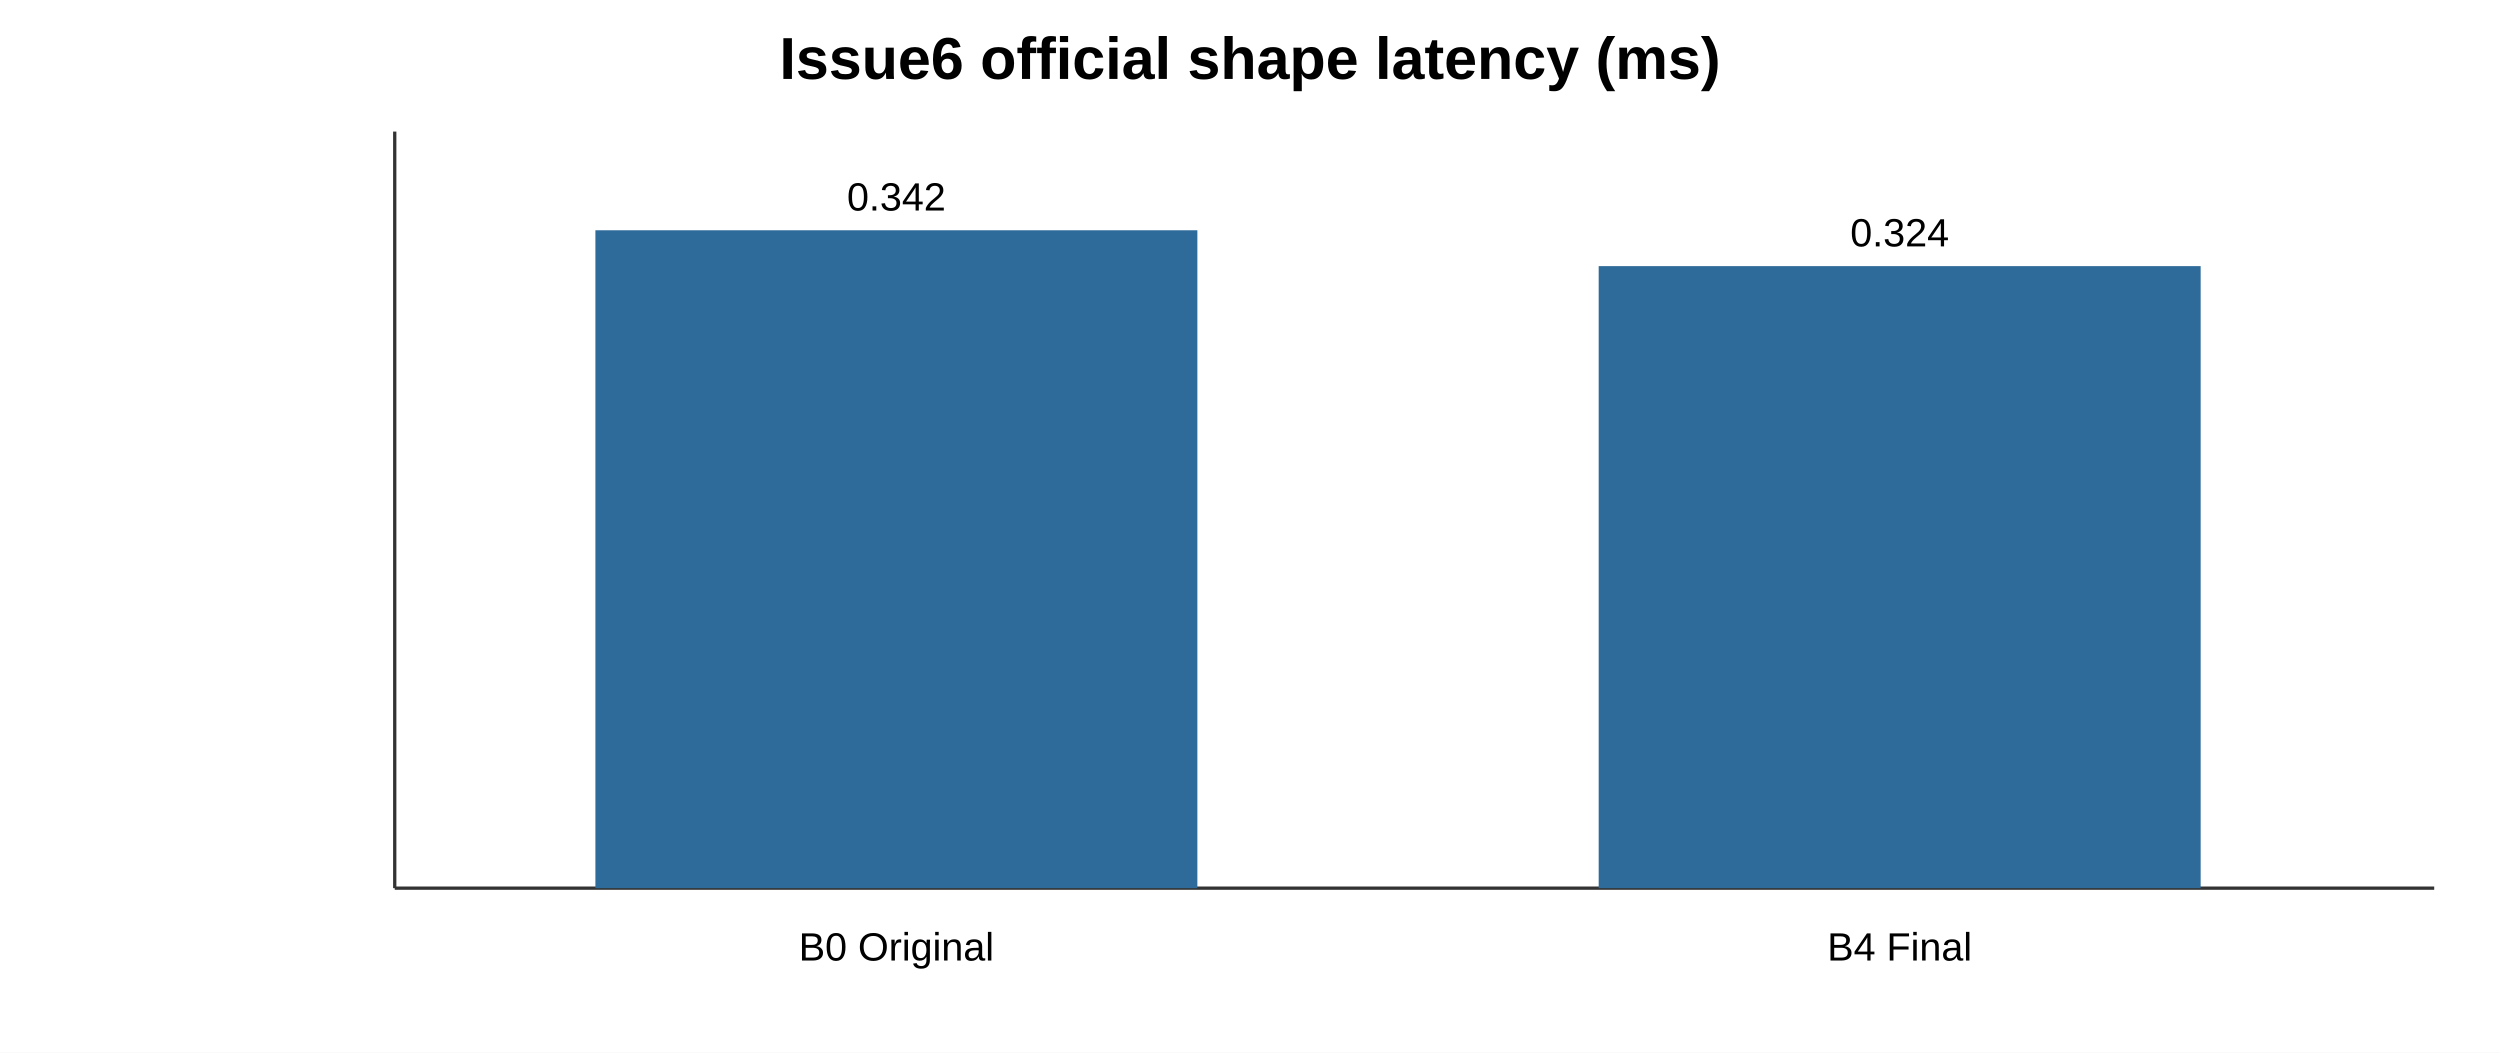
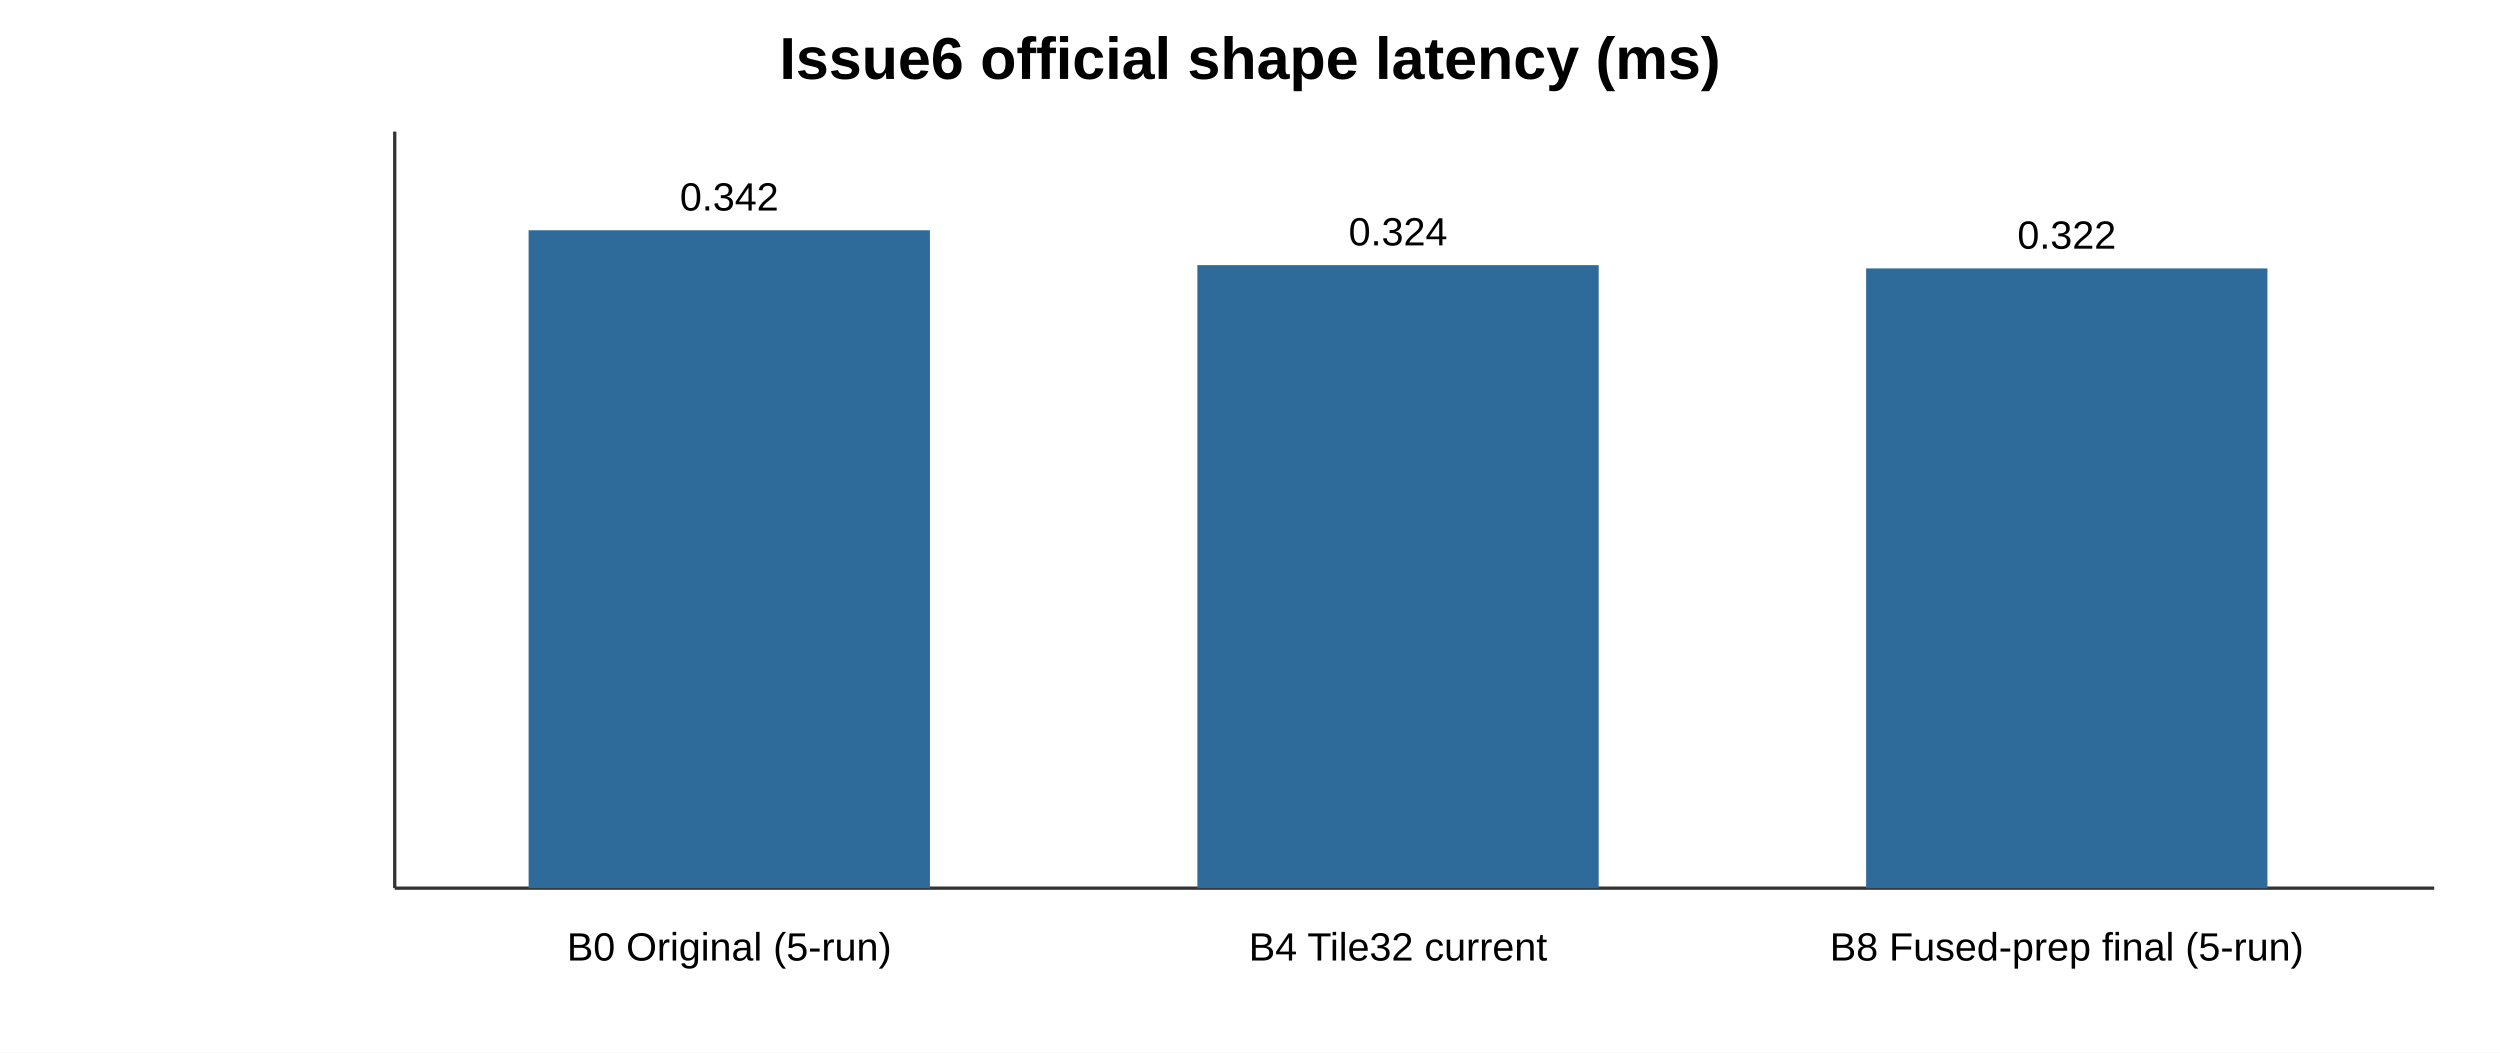
<svg xmlns="http://www.w3.org/2000/svg" width="760" height="320" viewBox="0 0 760 320">
  <rect width="100%" height="100%" fill="white" />
  <text x="380.0" y="24" text-anchor="middle" font-family="Arial" font-size="18" font-weight="700">Issue6 official shape latency (ms)</text>
  <line x1="120" y1="270" x2="740" y2="270" stroke="#333" />
  <line x1="120" y1="40" x2="120" y2="270" stroke="#333" />
-   <rect x="181.0" y="70.0" width="183.0" height="200.0" fill="#2F6B9A" />
-   <text x="272.5" y="64.0" text-anchor="middle" font-family="Arial" font-size="12">0.342</text>
-   <text x="272.5" y="292" text-anchor="middle" font-family="Arial" font-size="12">B0 Original</text>
-   <rect x="486.0" y="80.9" width="183.0" height="189.1" fill="#2F6B9A" />
-   <text x="577.5" y="74.9" text-anchor="middle" font-family="Arial" font-size="12">0.324</text>
-   <text x="577.5" y="292" text-anchor="middle" font-family="Arial" font-size="12">B4 Final</text>
+   <rect x="160.7" y="70.0" width="122.0" height="200.0" fill="#2F6B9A" />
+   <text x="221.7" y="64.0" text-anchor="middle" font-family="Arial" font-size="12">0.342</text>
+   <text x="221.7" y="292" text-anchor="middle" font-family="Arial" font-size="12">B0 Original (5-run)</text>
+   <rect x="364.0" y="80.6" width="122.0" height="189.4" fill="#2F6B9A" />
+   <text x="425.0" y="74.6" text-anchor="middle" font-family="Arial" font-size="12">0.324</text>
+   <text x="425.0" y="292" text-anchor="middle" font-family="Arial" font-size="12">B4 Tile32 current</text>
+   <rect x="567.3" y="81.6" width="122.0" height="188.4" fill="#2F6B9A" />
+   <text x="628.3" y="75.6" text-anchor="middle" font-family="Arial" font-size="12">0.322</text>
+   <text x="628.3" y="292" text-anchor="middle" font-family="Arial" font-size="12">B8 Fused-prep final (5-run)</text>
</svg>
